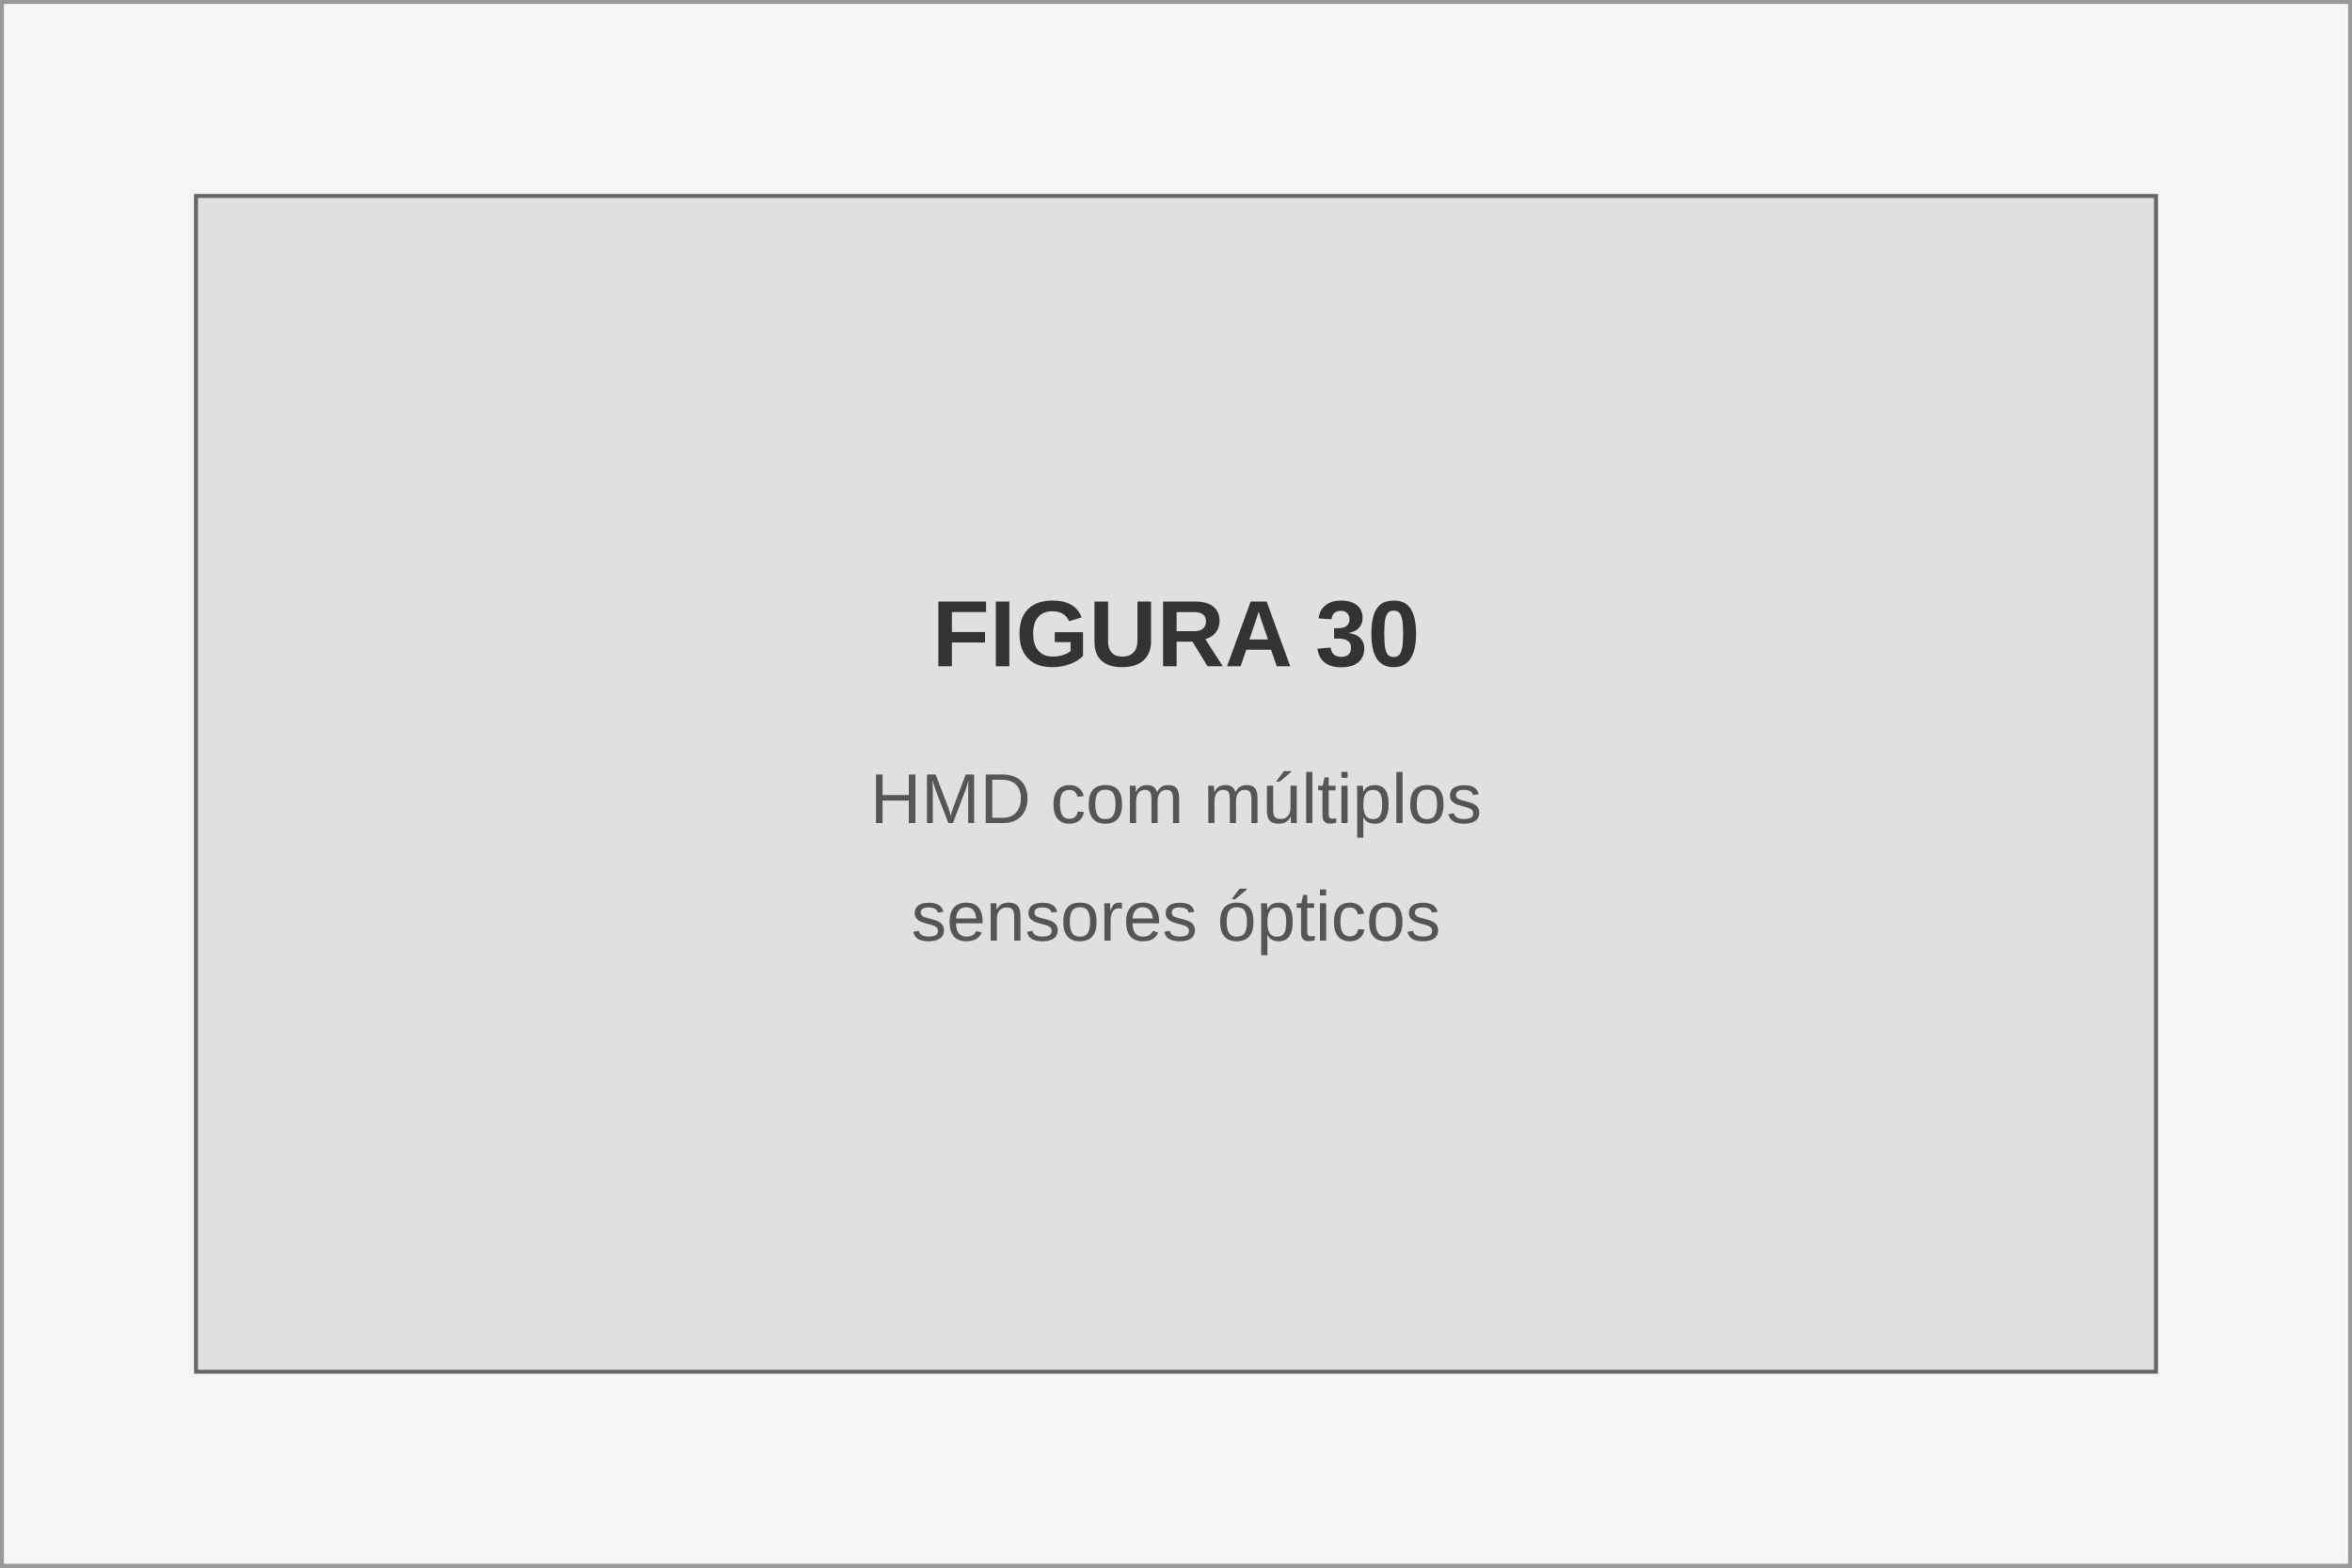
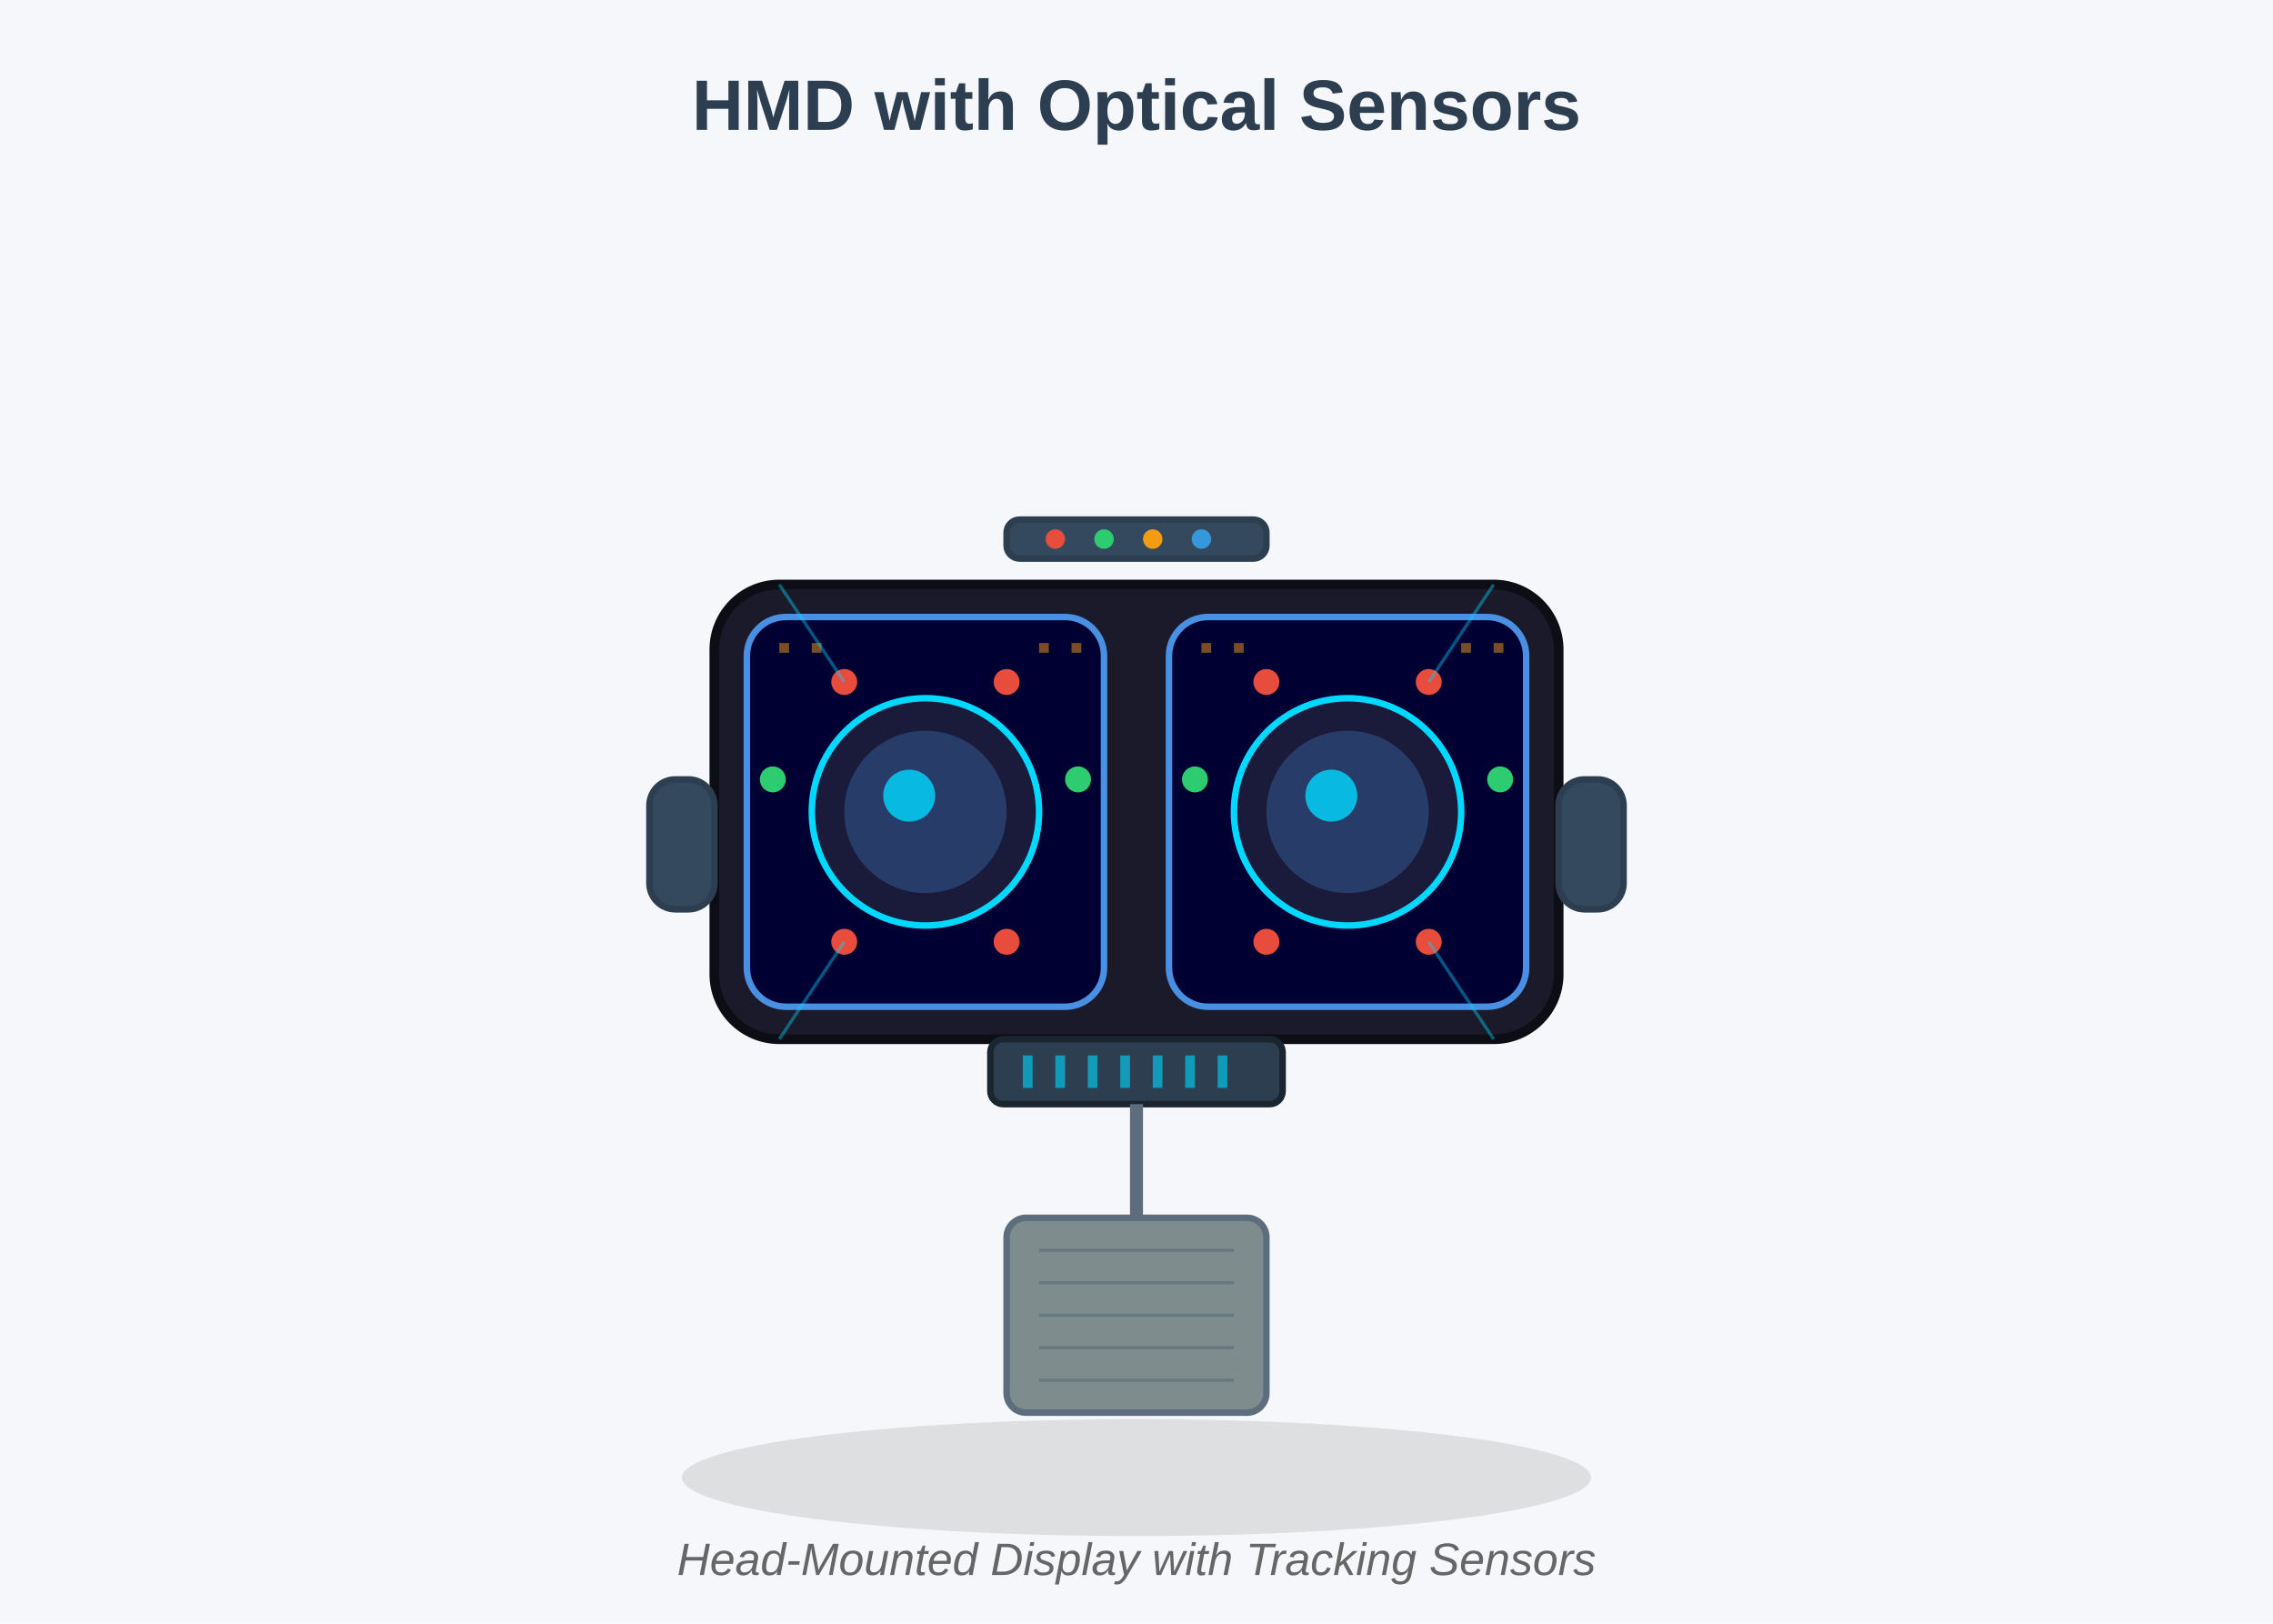
- <svg xmlns="http://www.w3.org/2000/svg" width="600" height="400">
-   <rect width="600" height="400" fill="#f5f5f5" stroke="#999" stroke-width="2" />
-   <rect x="50" y="50" width="500" height="300" fill="#e0e0e0" stroke="#666" stroke-width="1" />
-   <text x="300" y="170" font-family="Arial, sans-serif" font-size="24" font-weight="bold" text-anchor="middle" fill="#333">FIGURA 30</text>
-   <text x="300" y="210" font-family="Arial, sans-serif" font-size="18" text-anchor="middle" fill="#555">HMD com múltiplos</text>
-   <text x="300" y="240" font-family="Arial, sans-serif" font-size="18" text-anchor="middle" fill="#555">sensores ópticos</text>
+ <svg xmlns="http://www.w3.org/2000/svg" width="700" height="500">
+   <rect width="700" height="500" fill="#f5f7fa" />
+   <text x="350" y="40" font-family="Arial, sans-serif" font-size="22" font-weight="bold" text-anchor="middle" fill="#2c3e50">HMD with Optical Sensors</text>
+   <ellipse cx="350" cy="455" rx="140" ry="18" fill="#000000" opacity="0.1" />
+   <rect x="220" y="180" width="260" height="140" fill="#1a1a2a" stroke="#0d0d15" stroke-width="3" rx="20" />
+   <rect x="230" y="190" width="110" height="120" fill="#000033" stroke="#4a90e2" stroke-width="2" rx="12" />
+   <rect x="360" y="190" width="110" height="120" fill="#000033" stroke="#4a90e2" stroke-width="2" rx="12" />
+   <circle cx="285" cy="250" r="35" fill="#1a1a3a" stroke="#00d9ff" stroke-width="2" />
+   <circle cx="415" cy="250" r="35" fill="#1a1a3a" stroke="#00d9ff" stroke-width="2" />
+   <g opacity="0.7">
+     <circle cx="285" cy="250" r="25" fill="#4a90e2" opacity="0.4" />
+     <circle cx="415" cy="250" r="25" fill="#4a90e2" opacity="0.4" />
+   </g>
+   <circle cx="280" cy="245" r="8" fill="#00d9ff" opacity="0.8" />
+   <circle cx="410" cy="245" r="8" fill="#00d9ff" opacity="0.8" />
+   <g fill="#e74c3c">
+     <circle cx="260" cy="210" r="4" />
+     <circle cx="310" cy="210" r="4" />
+     <circle cx="390" cy="210" r="4" />
+     <circle cx="440" cy="210" r="4" />
+     <circle cx="260" cy="290" r="4" />
+     <circle cx="310" cy="290" r="4" />
+     <circle cx="390" cy="290" r="4" />
+     <circle cx="440" cy="290" r="4" />
+   </g>
+   <g fill="#2ecc71">
+     <circle cx="238" cy="240" r="4" />
+     <circle cx="332" cy="240" r="4" />
+     <circle cx="368" cy="240" r="4" />
+     <circle cx="462" cy="240" r="4" />
+   </g>
+   <g opacity="0.5" fill="#f39c12">
+     <rect x="240" y="198" width="3" height="3" />
+     <rect x="250" y="198" width="3" height="3" />
+     <rect x="320" y="198" width="3" height="3" />
+     <rect x="330" y="198" width="3" height="3" />
+     <rect x="370" y="198" width="3" height="3" />
+     <rect x="380" y="198" width="3" height="3" />
+     <rect x="450" y="198" width="3" height="3" />
+     <rect x="460" y="198" width="3" height="3" />
+   </g>
+   <rect x="310" y="160" width="80" height="12" fill="#34495e" stroke="#2c3e50" stroke-width="2" rx="4" />
+   <g>
+     <circle cx="325" cy="166" r="3" fill="#e74c3c" />
+     <circle cx="340" cy="166" r="3" fill="#2ecc71" />
+     <circle cx="355" cy="166" r="3" fill="#f39c12" />
+     <circle cx="370" cy="166" r="3" fill="#3498db" />
+   </g>
+   <rect x="200" y="240" width="20" height="40" fill="#34495e" stroke="#2c3e50" stroke-width="2" rx="8" />
+   <rect x="480" y="240" width="20" height="40" fill="#34495e" stroke="#2c3e50" stroke-width="2" rx="8" />
+   <g stroke="#00d9ff" stroke-width="1" opacity="0.4">
+     <line x1="260" y1="210" x2="240" y2="180" />
+     <line x1="440" y1="210" x2="460" y2="180" />
+     <line x1="260" y1="290" x2="240" y2="320" />
+     <line x1="440" y1="290" x2="460" y2="320" />
+   </g>
+   <rect x="305" y="320" width="90" height="20" fill="#2c3e50" stroke="#1a252f" stroke-width="2" rx="4" />
+   <g opacity="0.6">
+     <rect x="315" y="325" width="3" height="10" fill="#00d9ff" />
+     <rect x="325" y="325" width="3" height="10" fill="#00d9ff" />
+     <rect x="335" y="325" width="3" height="10" fill="#00d9ff" />
+     <rect x="345" y="325" width="3" height="10" fill="#00d9ff" />
+     <rect x="355" y="325" width="3" height="10" fill="#00d9ff" />
+     <rect x="365" y="325" width="3" height="10" fill="#00d9ff" />
+     <rect x="375" y="325" width="3" height="10" fill="#00d9ff" />
+   </g>
+   <line x1="350" y1="340" x2="350" y2="380" stroke="#5d6d7e" stroke-width="4" />
+   <rect x="310" y="375" width="80" height="60" fill="#7f8c8d" stroke="#5d6d7e" stroke-width="2" rx="6" />
+   <g opacity="0.3">
+     <line x1="320" y1="385" x2="380" y2="385" stroke="#34495e" stroke-width="1" />
+     <line x1="320" y1="395" x2="380" y2="395" stroke="#34495e" stroke-width="1" />
+     <line x1="320" y1="405" x2="380" y2="405" stroke="#34495e" stroke-width="1" />
+     <line x1="320" y1="415" x2="380" y2="415" stroke="#34495e" stroke-width="1" />
+     <line x1="320" y1="425" x2="380" y2="425" stroke="#34495e" stroke-width="1" />
+   </g>
+   <text x="350" y="485" font-family="Arial, sans-serif" font-size="14" text-anchor="middle" fill="#666" font-style="italic">Head-Mounted Display with Tracking Sensors</text>
</svg>
